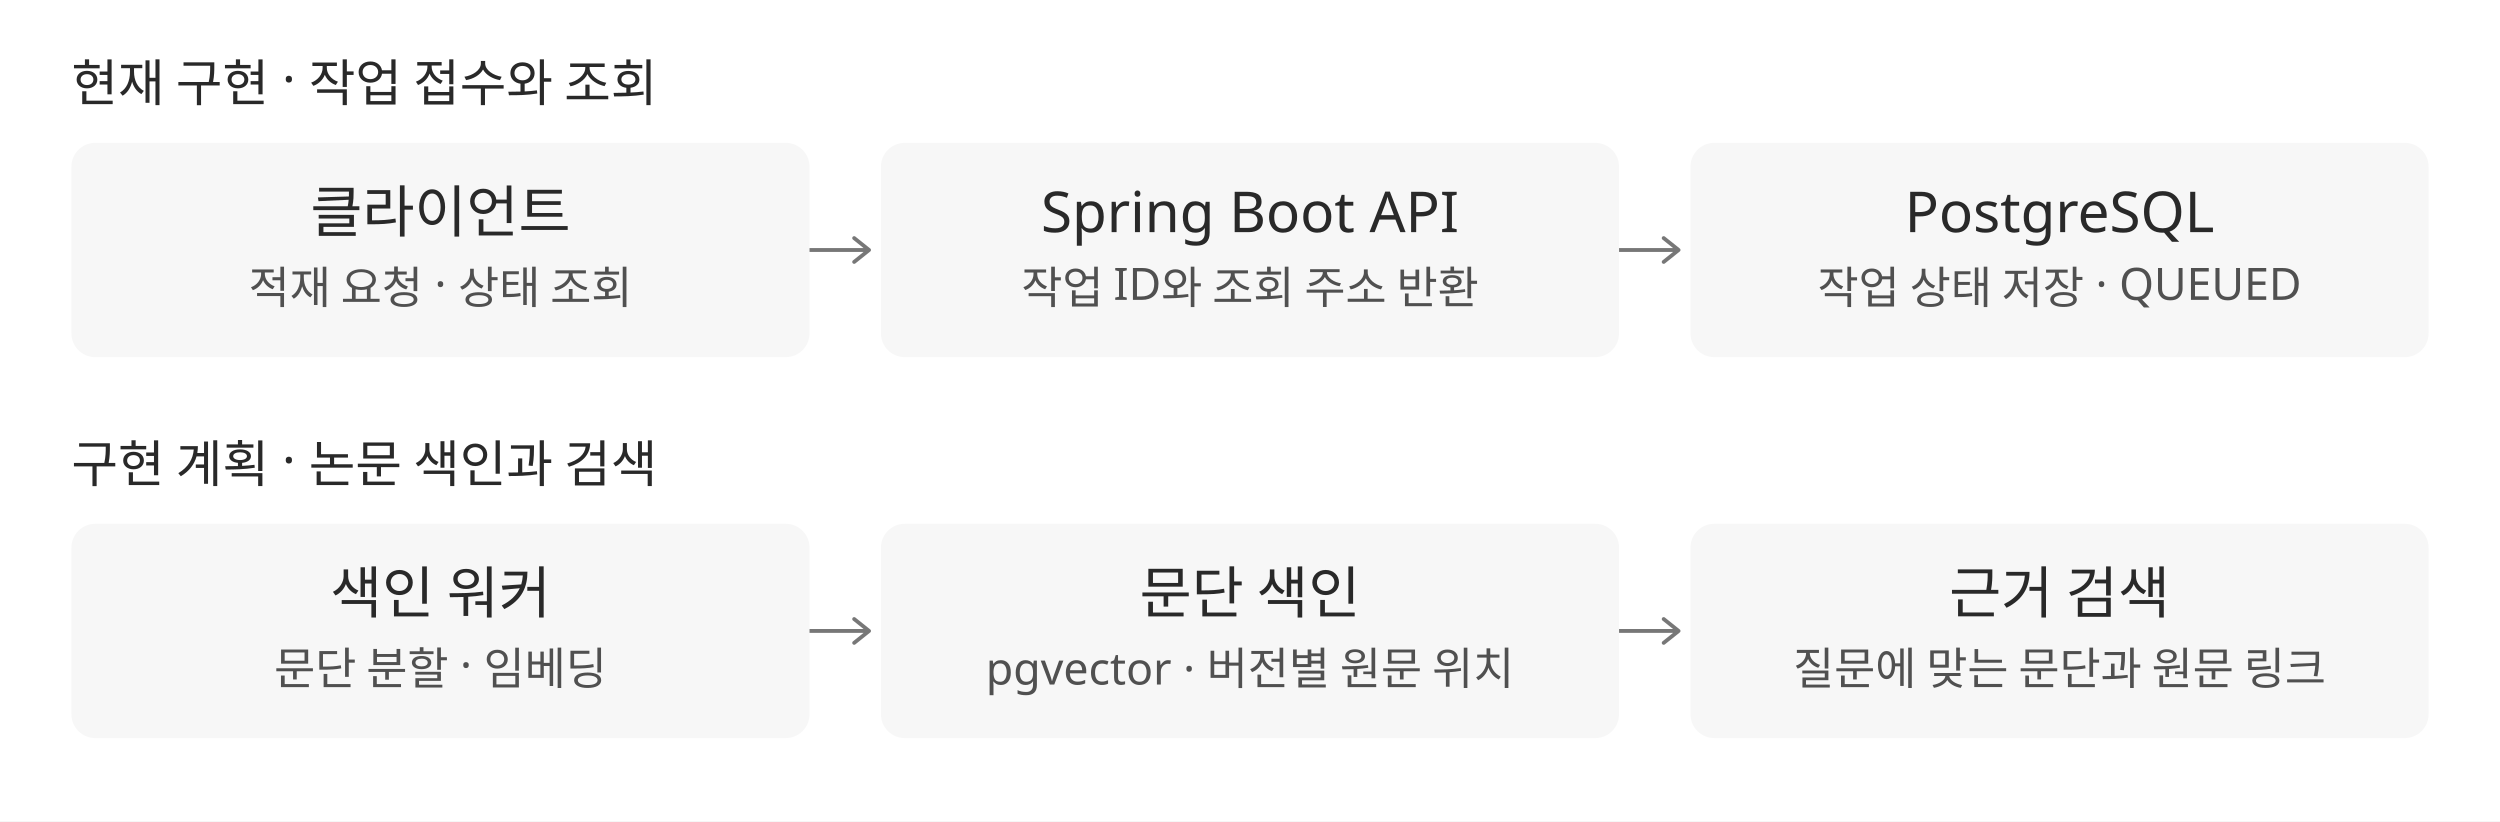
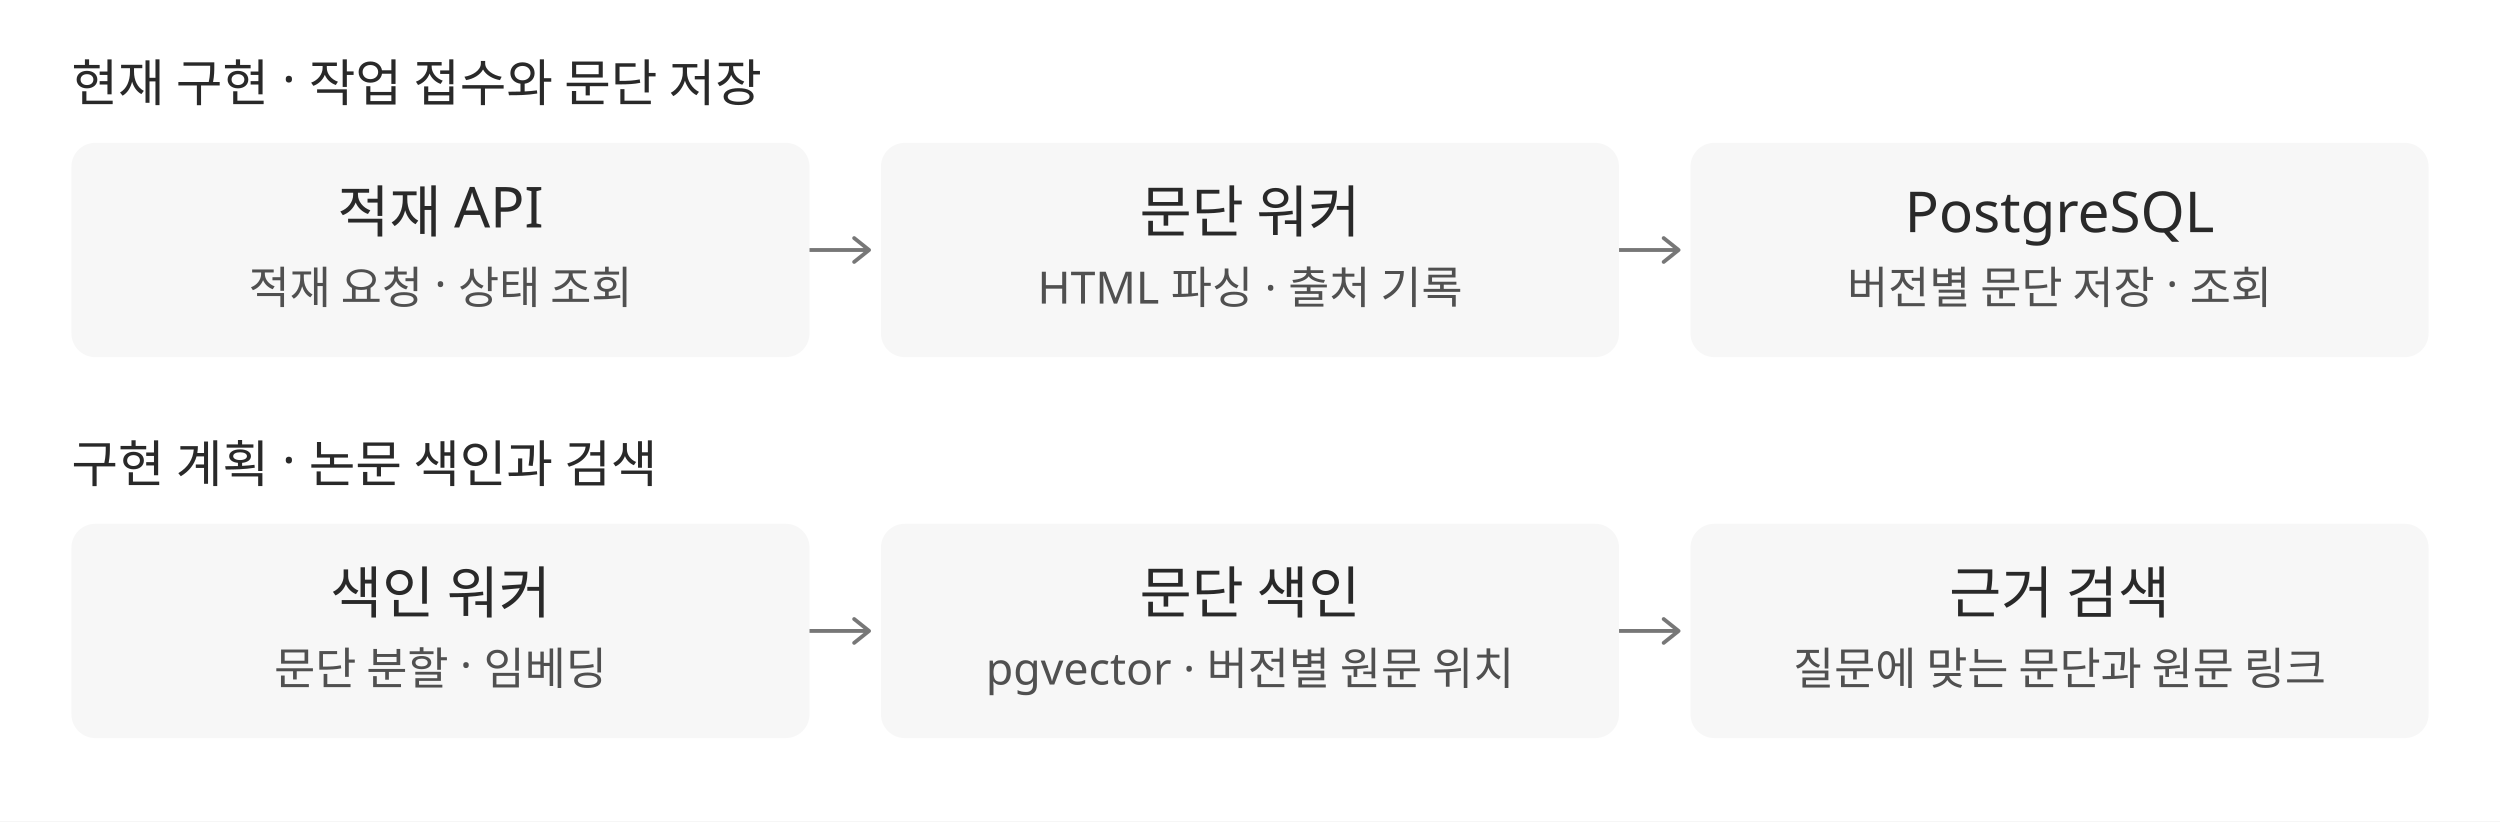
<svg xmlns="http://www.w3.org/2000/svg" viewBox="0 0 840 276" width="840" height="276" role="img" aria-labelledby="architecture-title architecture-desc">
  <rect width="840" height="276" fill="#fff" />
  <g font-family="Gulim, 굴림, 'Apple SD Gothic Neo', 'Malgun Gothic', sans-serif" fill="#292929" font-weight="400">
-     <text x="24" y="34" font-size="17">현재 구현 · 작업 접수와 조회</text>
+     <text x="24" y="34" font-size="17">현재 구현 · 작업 접수와 문단 저장</text>
    <path d="M272 84 h20 m-5 -4 l5 4 -5 4 M544 84 h20 m-5 -4 l5 4 -5 4" fill="none" stroke="#777" stroke-width="1.3" stroke-linecap="round" stroke-linejoin="round" />
    <rect x="24" y="48" width="248" height="72" rx="8" fill="#f7f7f7" />
-     <text x="148" y="78" text-anchor="middle" font-size="19">클라이언트</text>
+     <text x="148" y="78" text-anchor="middle" font-size="19">적재 API</text>
    <text x="148" y="102" text-anchor="middle" font-size="15" fill="#505050">적재 요청 · 상태 조회</text>
    <rect x="296" y="48" width="248" height="72" rx="8" fill="#f7f7f7" />
-     <text x="420" y="78" text-anchor="middle" font-size="19">Spring Boot API</text>
-     <text x="420" y="102" text-anchor="middle" font-size="15" fill="#505050">작업 ID와 조회 주소 반환</text>
+     <text x="420" y="78" text-anchor="middle" font-size="19">문단 워커</text>
+     <text x="420" y="102" text-anchor="middle" font-size="15" fill="#505050">HTML 파싱 · 출처 기록</text>
    <rect x="568" y="48" width="248" height="72" rx="8" fill="#f7f7f7" />
    <text x="692" y="78" text-anchor="middle" font-size="19">PostgreSQL</text>
-     <text x="692" y="102" text-anchor="middle" font-size="15" fill="#505050">작업 상태 저장 · QUEUED</text>
+     <text x="692" y="102" text-anchor="middle" font-size="15" fill="#505050">버전별 문단 저장 · 조회</text>
    <text x="24" y="162" font-size="17">구현 계획 · 논문 색인과 검색</text>
    <path d="M272 212 h20 m-5 -4 l5 4 -5 4 M544 212 h20 m-5 -4 l5 4 -5 4" fill="none" stroke="#777" stroke-width="1.3" stroke-linecap="round" stroke-linejoin="round" />
    <rect x="24" y="176" width="248" height="72" rx="8" fill="#f7f7f7" />
    <text x="148" y="206" text-anchor="middle" font-size="19">색인 워커</text>
    <text x="148" y="230" text-anchor="middle" font-size="15" fill="#505050">문단 분할 · 임베딩</text>
    <rect x="296" y="176" width="248" height="72" rx="8" fill="#f7f7f7" />
    <text x="420" y="206" text-anchor="middle" font-size="19">문단 색인</text>
    <text x="420" y="230" text-anchor="middle" font-size="15" fill="#505050">pgvector · 버전별 원문 위치</text>
    <rect x="568" y="176" width="248" height="72" rx="8" fill="#f7f7f7" />
    <text x="692" y="206" text-anchor="middle" font-size="19">근거 검색</text>
    <text x="692" y="230" text-anchor="middle" font-size="15" fill="#505050">질문에 맞는 문단과 원문 링크</text>
  </g>
</svg>
